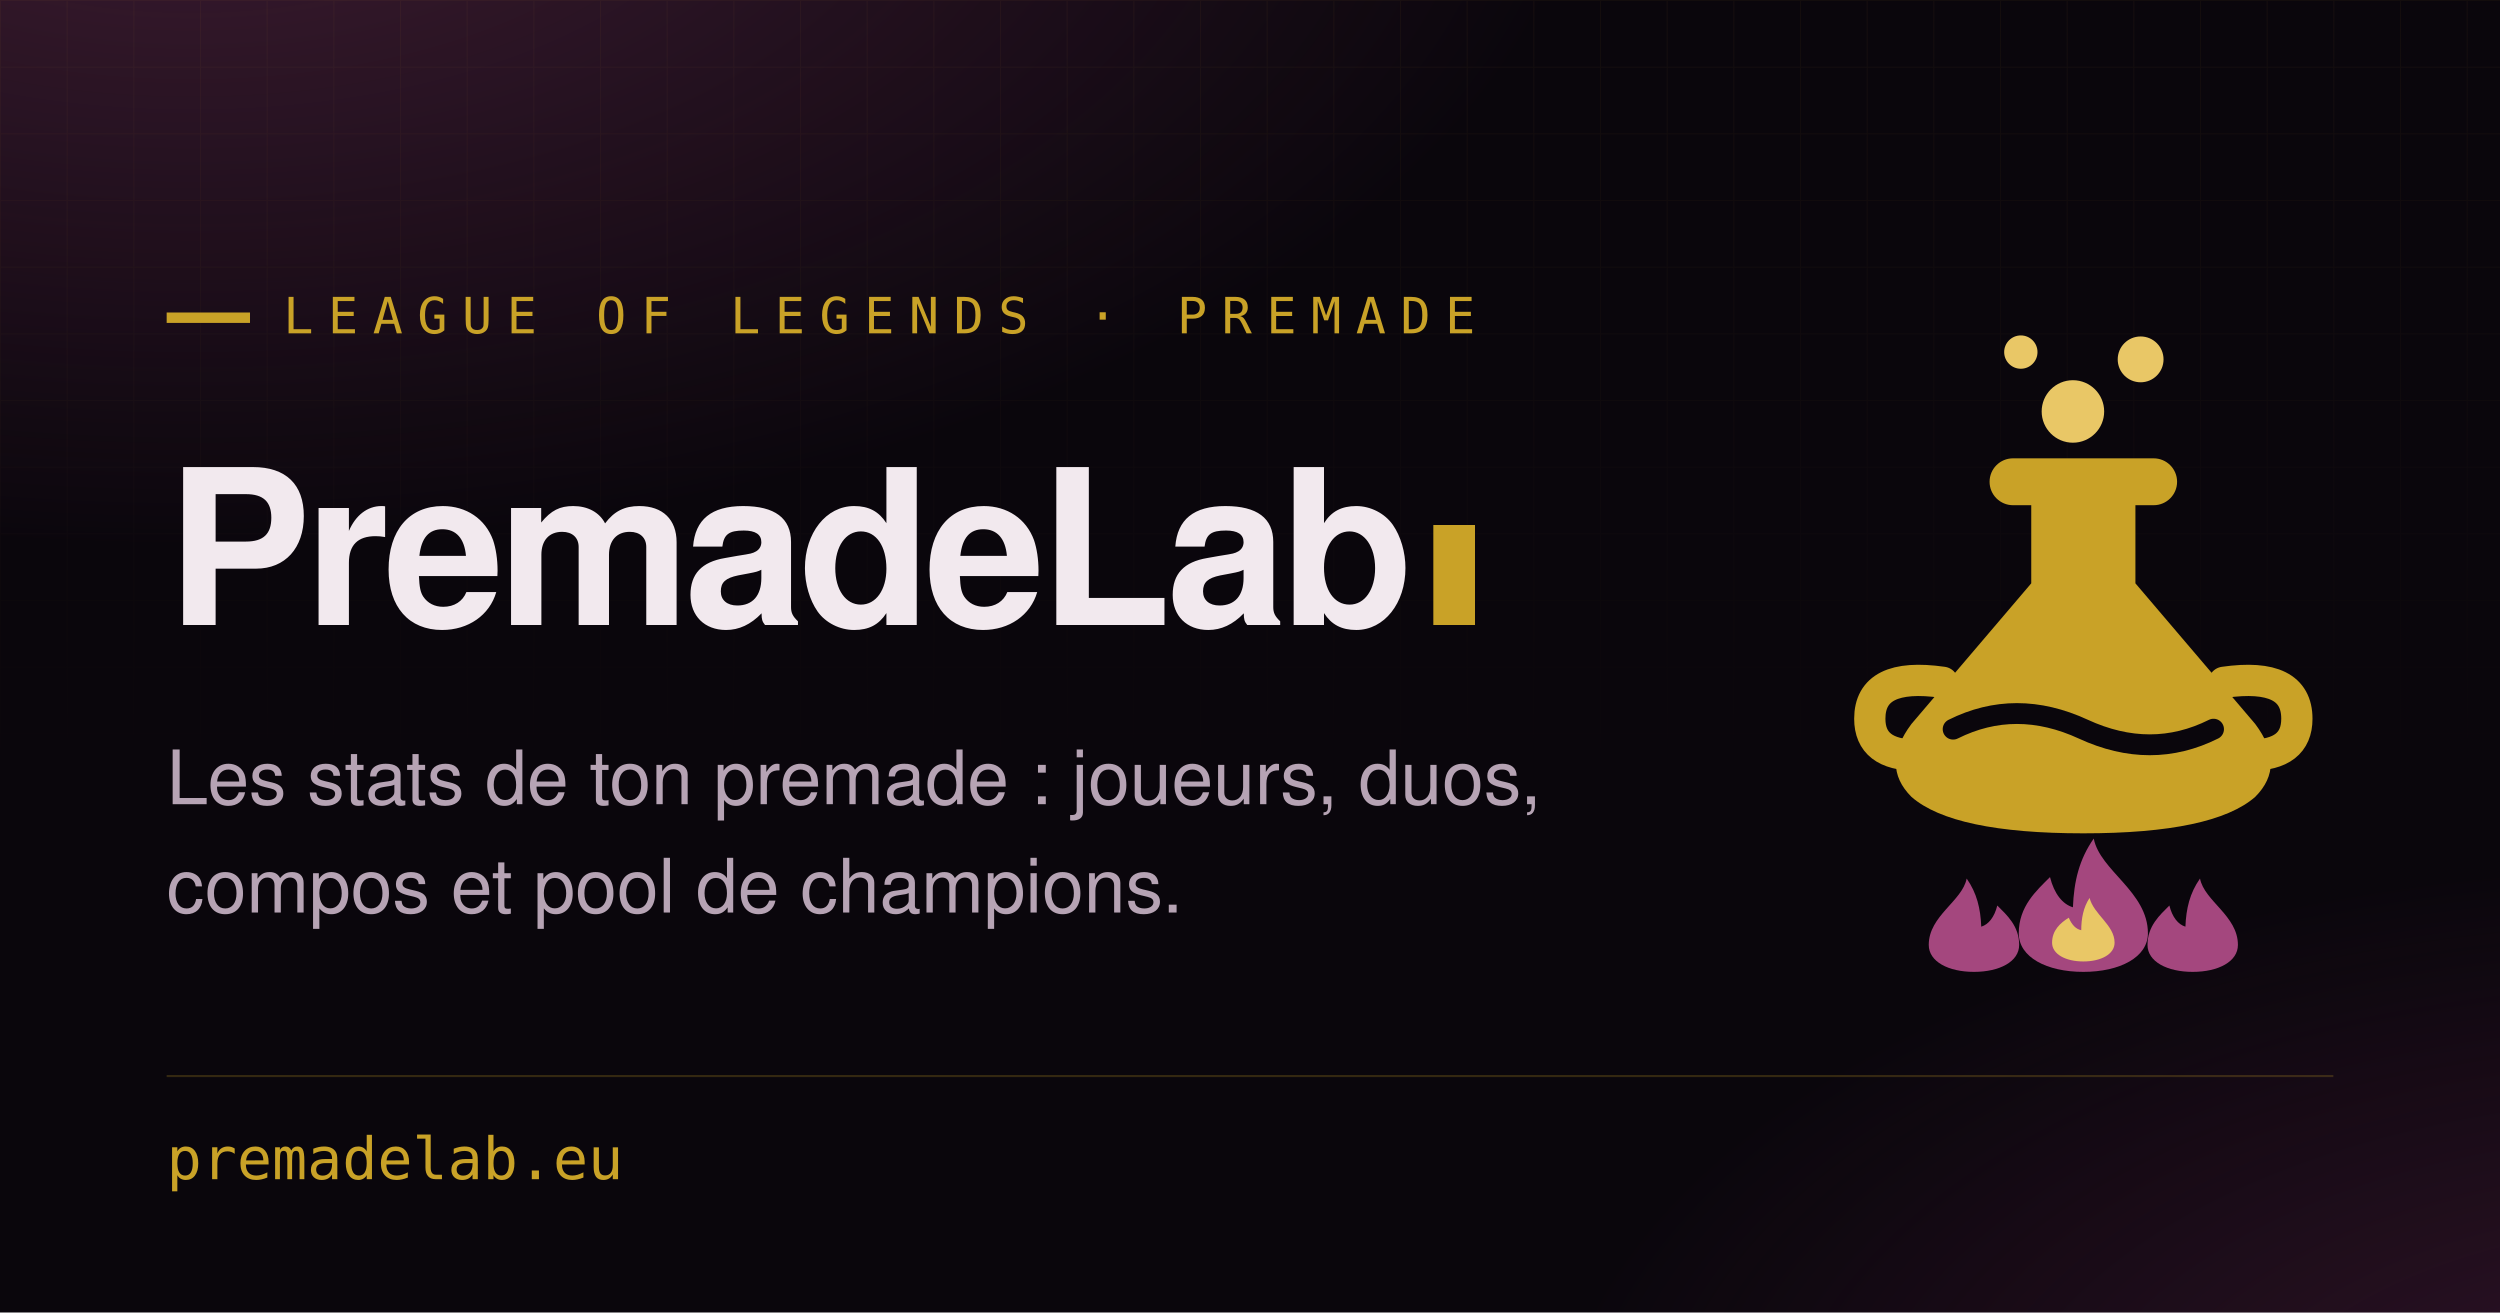
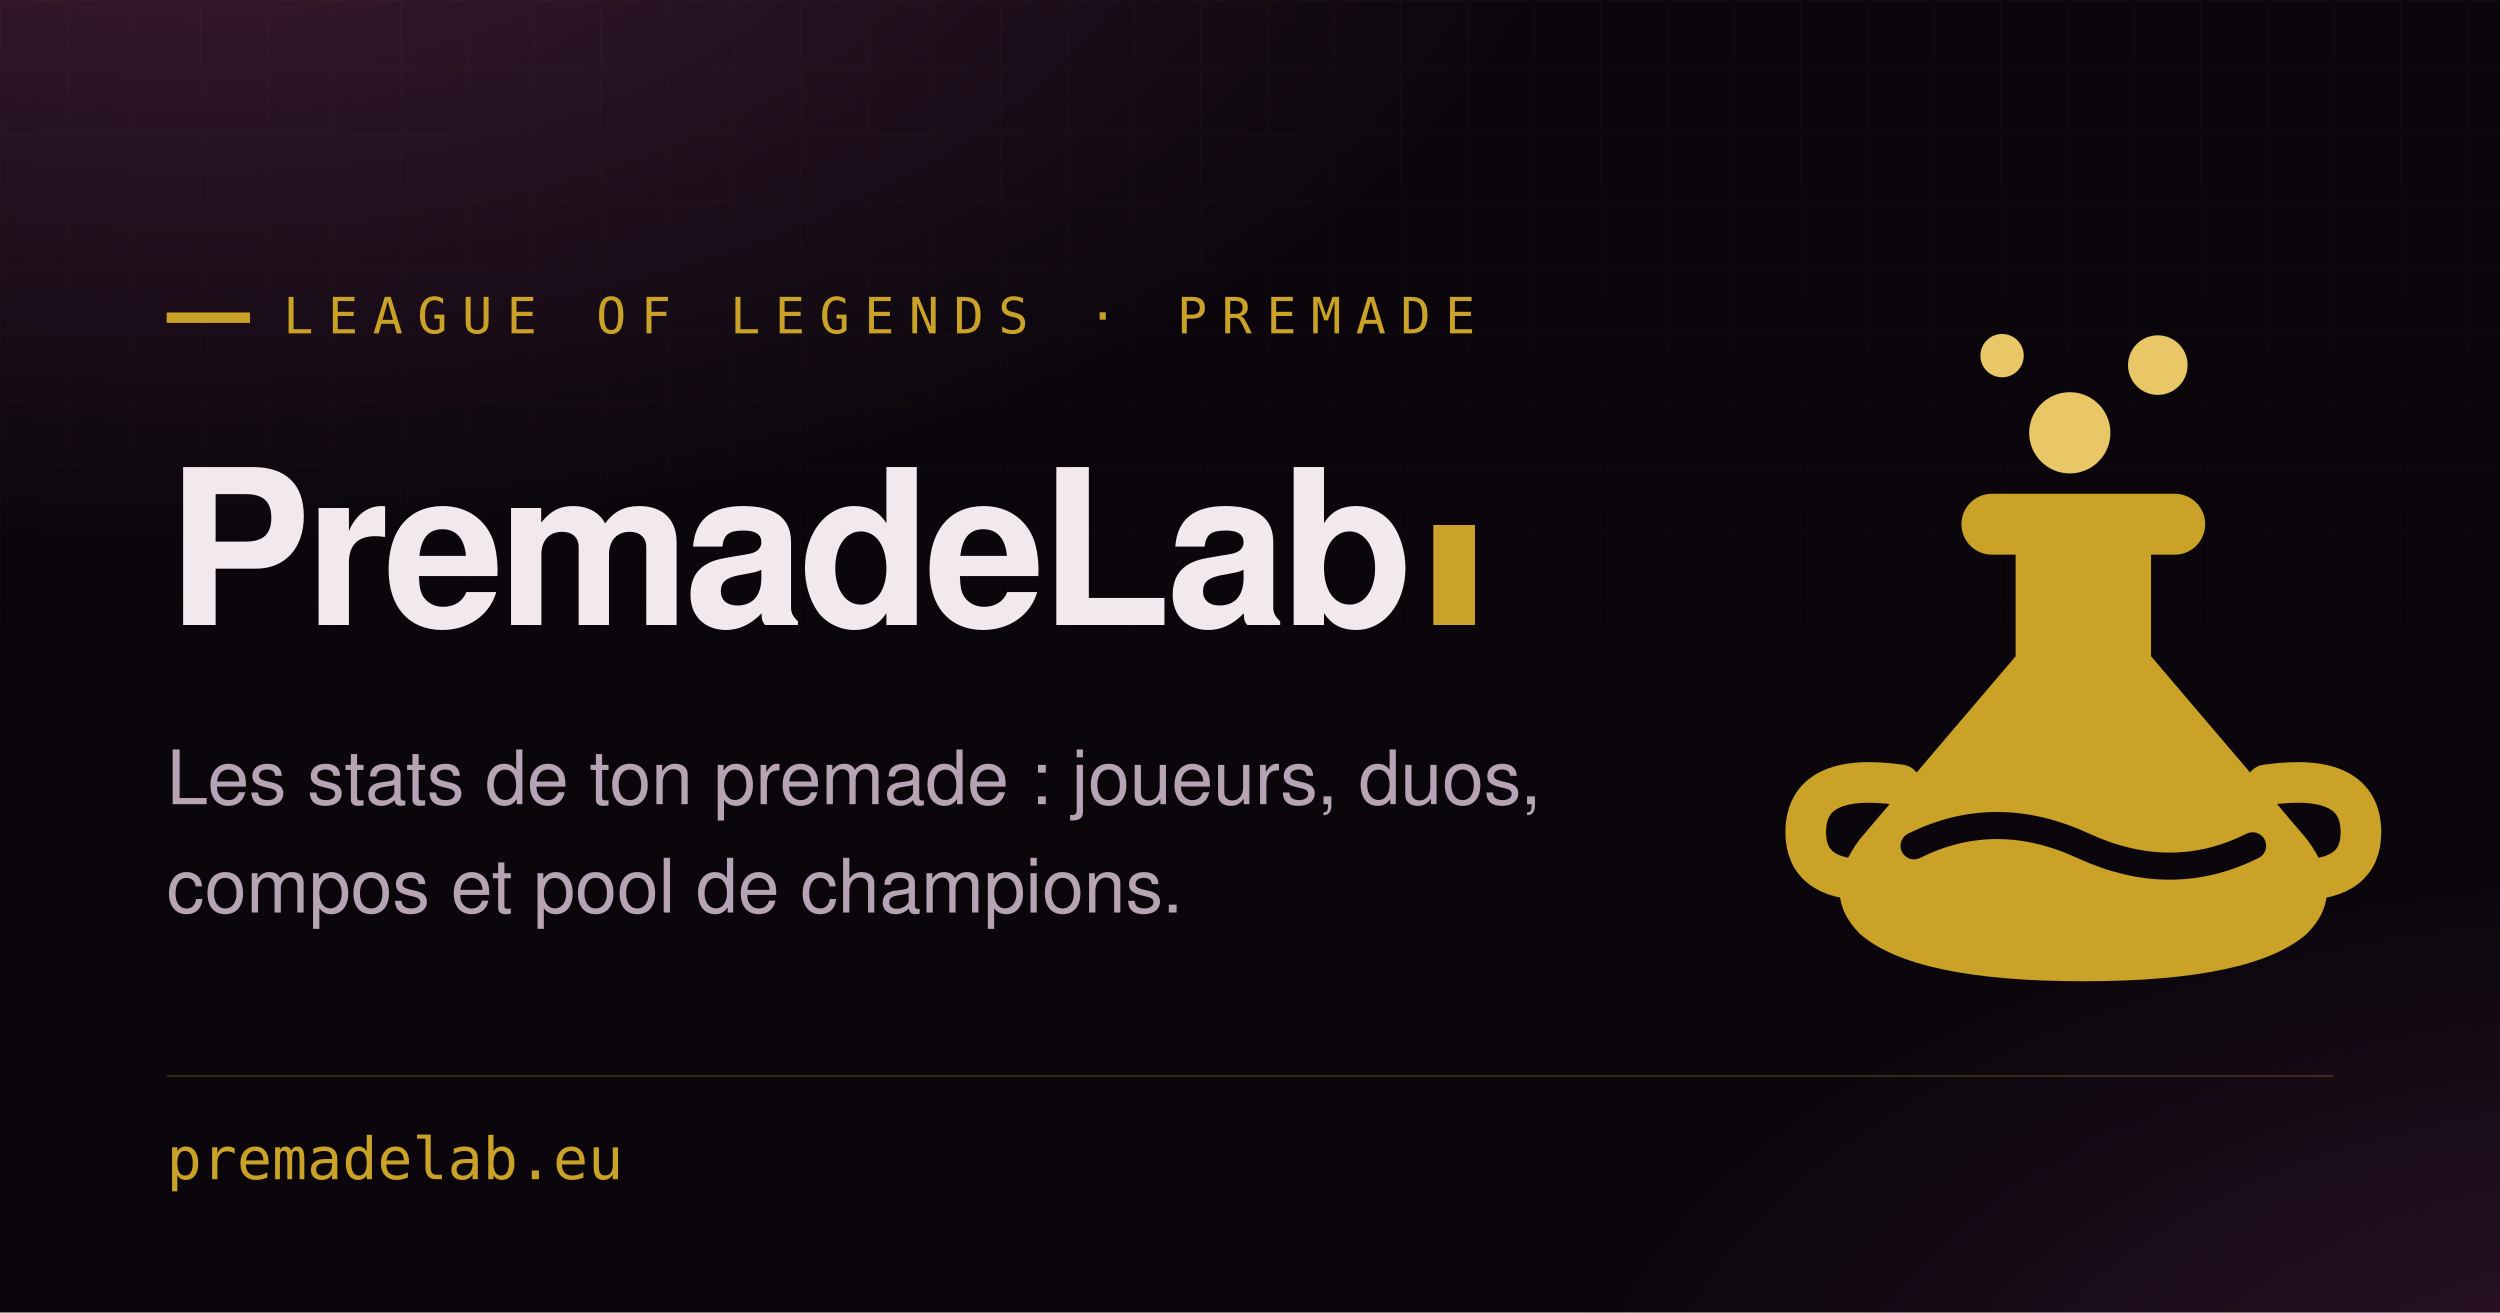
<svg xmlns="http://www.w3.org/2000/svg" width="1200" height="630" viewBox="0 0 1200 630">
  <defs>
    <radialGradient id="halo-prune" cx="0.08" cy="-0.14" r="0.9">
      <stop offset="0%" stop-color="#A4477E" stop-opacity="0.34" />
      <stop offset="62%" stop-color="#A4477E" stop-opacity="0" />
    </radialGradient>
    <radialGradient id="halo-profond" cx="1.08" cy="1.12" r="0.8">
      <stop offset="0%" stop-color="#6B2853" stop-opacity="0.42" />
      <stop offset="58%" stop-color="#6B2853" stop-opacity="0" />
    </radialGradient>
    <pattern id="trame" width="32" height="32" patternUnits="userSpaceOnUse">
      <path d="M32 0H0V32" fill="none" stroke="#C9A227" stroke-opacity="0.055" stroke-width="1" />
    </pattern>
    <linearGradient id="estompe" x1="0" y1="0" x2="0" y2="1">
      <stop offset="0%" stop-color="#FFFFFF" stop-opacity="0.9" />
      <stop offset="60%" stop-color="#FFFFFF" stop-opacity="0" />
    </linearGradient>
    <mask id="masque-trame">
      <rect width="1200" height="630" fill="url(#estompe)" />
    </mask>
  </defs>
  <rect width="1200" height="630" fill="#0A060C" />
  <rect width="1200" height="630" fill="url(#halo-prune)" />
  <rect width="1200" height="630" fill="url(#halo-profond)" />
  <rect width="1200" height="630" fill="url(#trame)" mask="url(#masque-trame)" />
-   <g transform="translate(840 150) scale(5)">
+   <g transform="translate(792 146) scale(6.5)">
    <g fill="#E9C766">
      <circle cx="31" cy="9.5" r="3" />
      <circle cx="37.5" cy="4.5" r="2.2" />
      <circle cx="26" cy="3.8" r="1.6" />
    </g>
    <g fill="none" stroke="#C9A227" stroke-width="3" stroke-linecap="round">
      <path d="M18.5 35.5 Q11.5 34.5 11.5 39 Q11.5 42.5 16 42.5" />
      <path d="M45.5 35.5 Q52.5 34.5 52.5 39 Q52.5 42.5 48 42.5" />
    </g>
    <g fill="#C9A227">
      <rect x="23" y="14" width="18" height="4.5" rx="2.25" />
      <path d="M27 18 V26 L15.5 39.5 Q12.5 43.5 15.5 46.5 Q19.5 50 32 50 Q44.5 50 48.5 46.5 Q51.5 43.5 48.5 39.5 L37 26 V18 Z" />
    </g>
    <path d="M19.5 40 Q25.5 37 32 40 T44.5 40" fill="none" stroke="#0A060C" stroke-width="2" stroke-linecap="round" />
-     <g fill="#A4477E">
-       <path d="M33 50.5 C33.6 53.6 38.2 55.6 38.2 59.6 C38.2 61.9 35.5 63.3 32 63.3 C28.5 63.3 25.8 61.9 25.8 59.6 C25.8 57 27.5 55.5 28.8 54.2 C29.2 55.8 30 56.8 31 57.1 C31.1 54.6 31.6 52.5 33 50.5 Z" />
-       <path transform="translate(21.5 63.3) scale(-0.7 0.7) translate(-32 -63.3)" d="M33 50.5 C33.6 53.6 38.2 55.6 38.2 59.6 C38.2 61.9 35.5 63.3 32 63.3 C28.5 63.3 25.8 61.9 25.8 59.6 C25.8 57 27.5 55.5 28.8 54.2 C29.2 55.8 30 56.8 31 57.1 C31.1 54.6 31.6 52.5 33 50.5 Z" />
-       <path transform="translate(42.5 63.3) scale(0.7) translate(-32 -63.3)" d="M33 50.5 C33.6 53.6 38.2 55.6 38.2 59.6 C38.2 61.9 35.5 63.3 32 63.3 C28.5 63.3 25.8 61.9 25.8 59.6 C25.8 57 27.5 55.5 28.8 54.2 C29.2 55.8 30 56.8 31 57.1 C31.1 54.6 31.6 52.5 33 50.5 Z" />
-     </g>
-     <path fill="#E9C766" d="M32.6 56.2 C33 57.8 35 58.8 35 60.5 C35 61.6 33.7 62.3 32 62.3 C30.3 62.3 29 61.6 29 60.5 C29 59.3 29.8 58.6 30.6 58.1 C30.9 58.8 31.3 59.2 31.8 59.3 C31.8 58.2 32 57.1 32.6 56.2 Z" />
  </g>
  <rect x="80" y="150" width="40" height="5" fill="#C9A227" />
  <text x="136" y="160" font-family="'JetBrains Mono', Menlo, Consolas, monospace" font-size="24" fill="#C9A227" letter-spacing="7">LEAGUE OF LEGENDS · PREMADE</text>
  <text x="80" y="300" font-family="Helvetica, Arial, sans-serif" font-size="104" font-weight="bold" fill="#F2E9EE" letter-spacing="-3">PremadeLab</text>
  <rect x="688" y="252" width="20" height="48" fill="#C9A227" />
  <text x="80" y="386" font-family="Helvetica, Arial, sans-serif" font-size="36" fill="#B6A3B4">
    Les stats de ton premade : joueurs, duos,
  </text>
  <text x="80" y="438" font-family="Helvetica, Arial, sans-serif" font-size="36" fill="#B6A3B4">
    compos et pool de champions.
  </text>
  <rect x="80" y="516" width="1040" height="1" fill="#C9A227" fill-opacity="0.22" />
  <text x="80" y="566" font-family="'JetBrains Mono', Menlo, Consolas, monospace" font-size="28" fill="#C9A227">premadelab.eu</text>
</svg>
